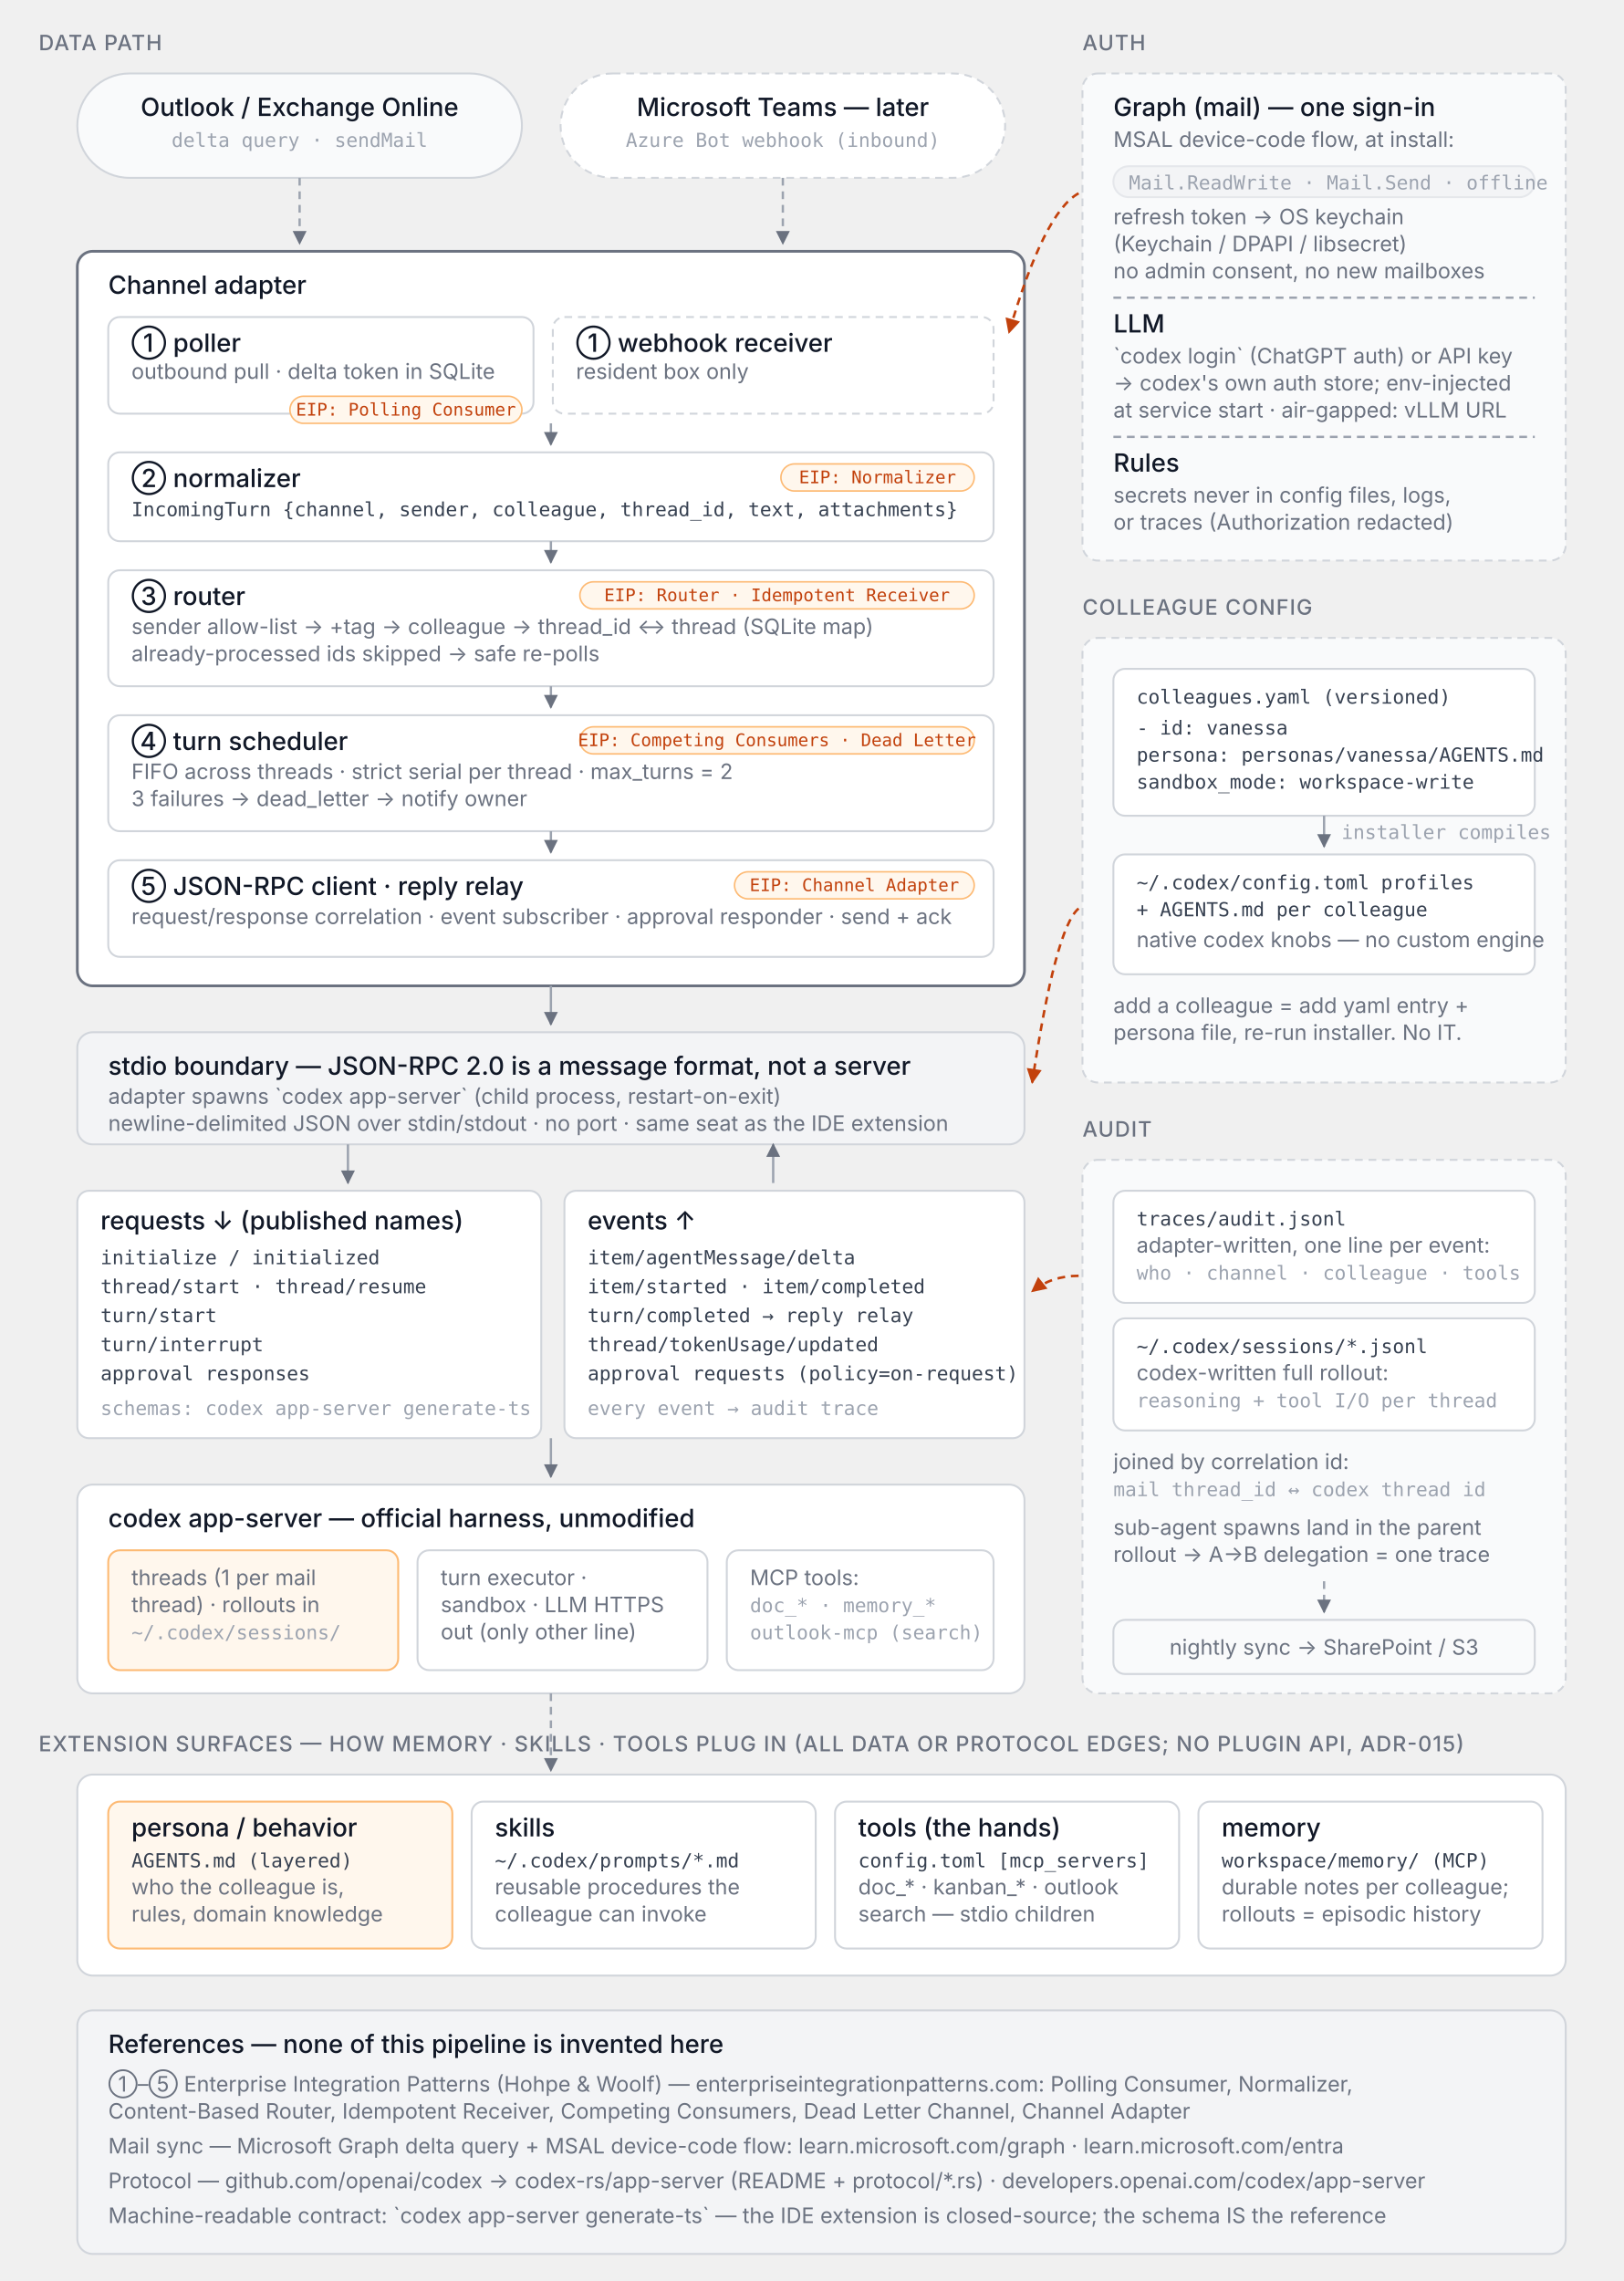
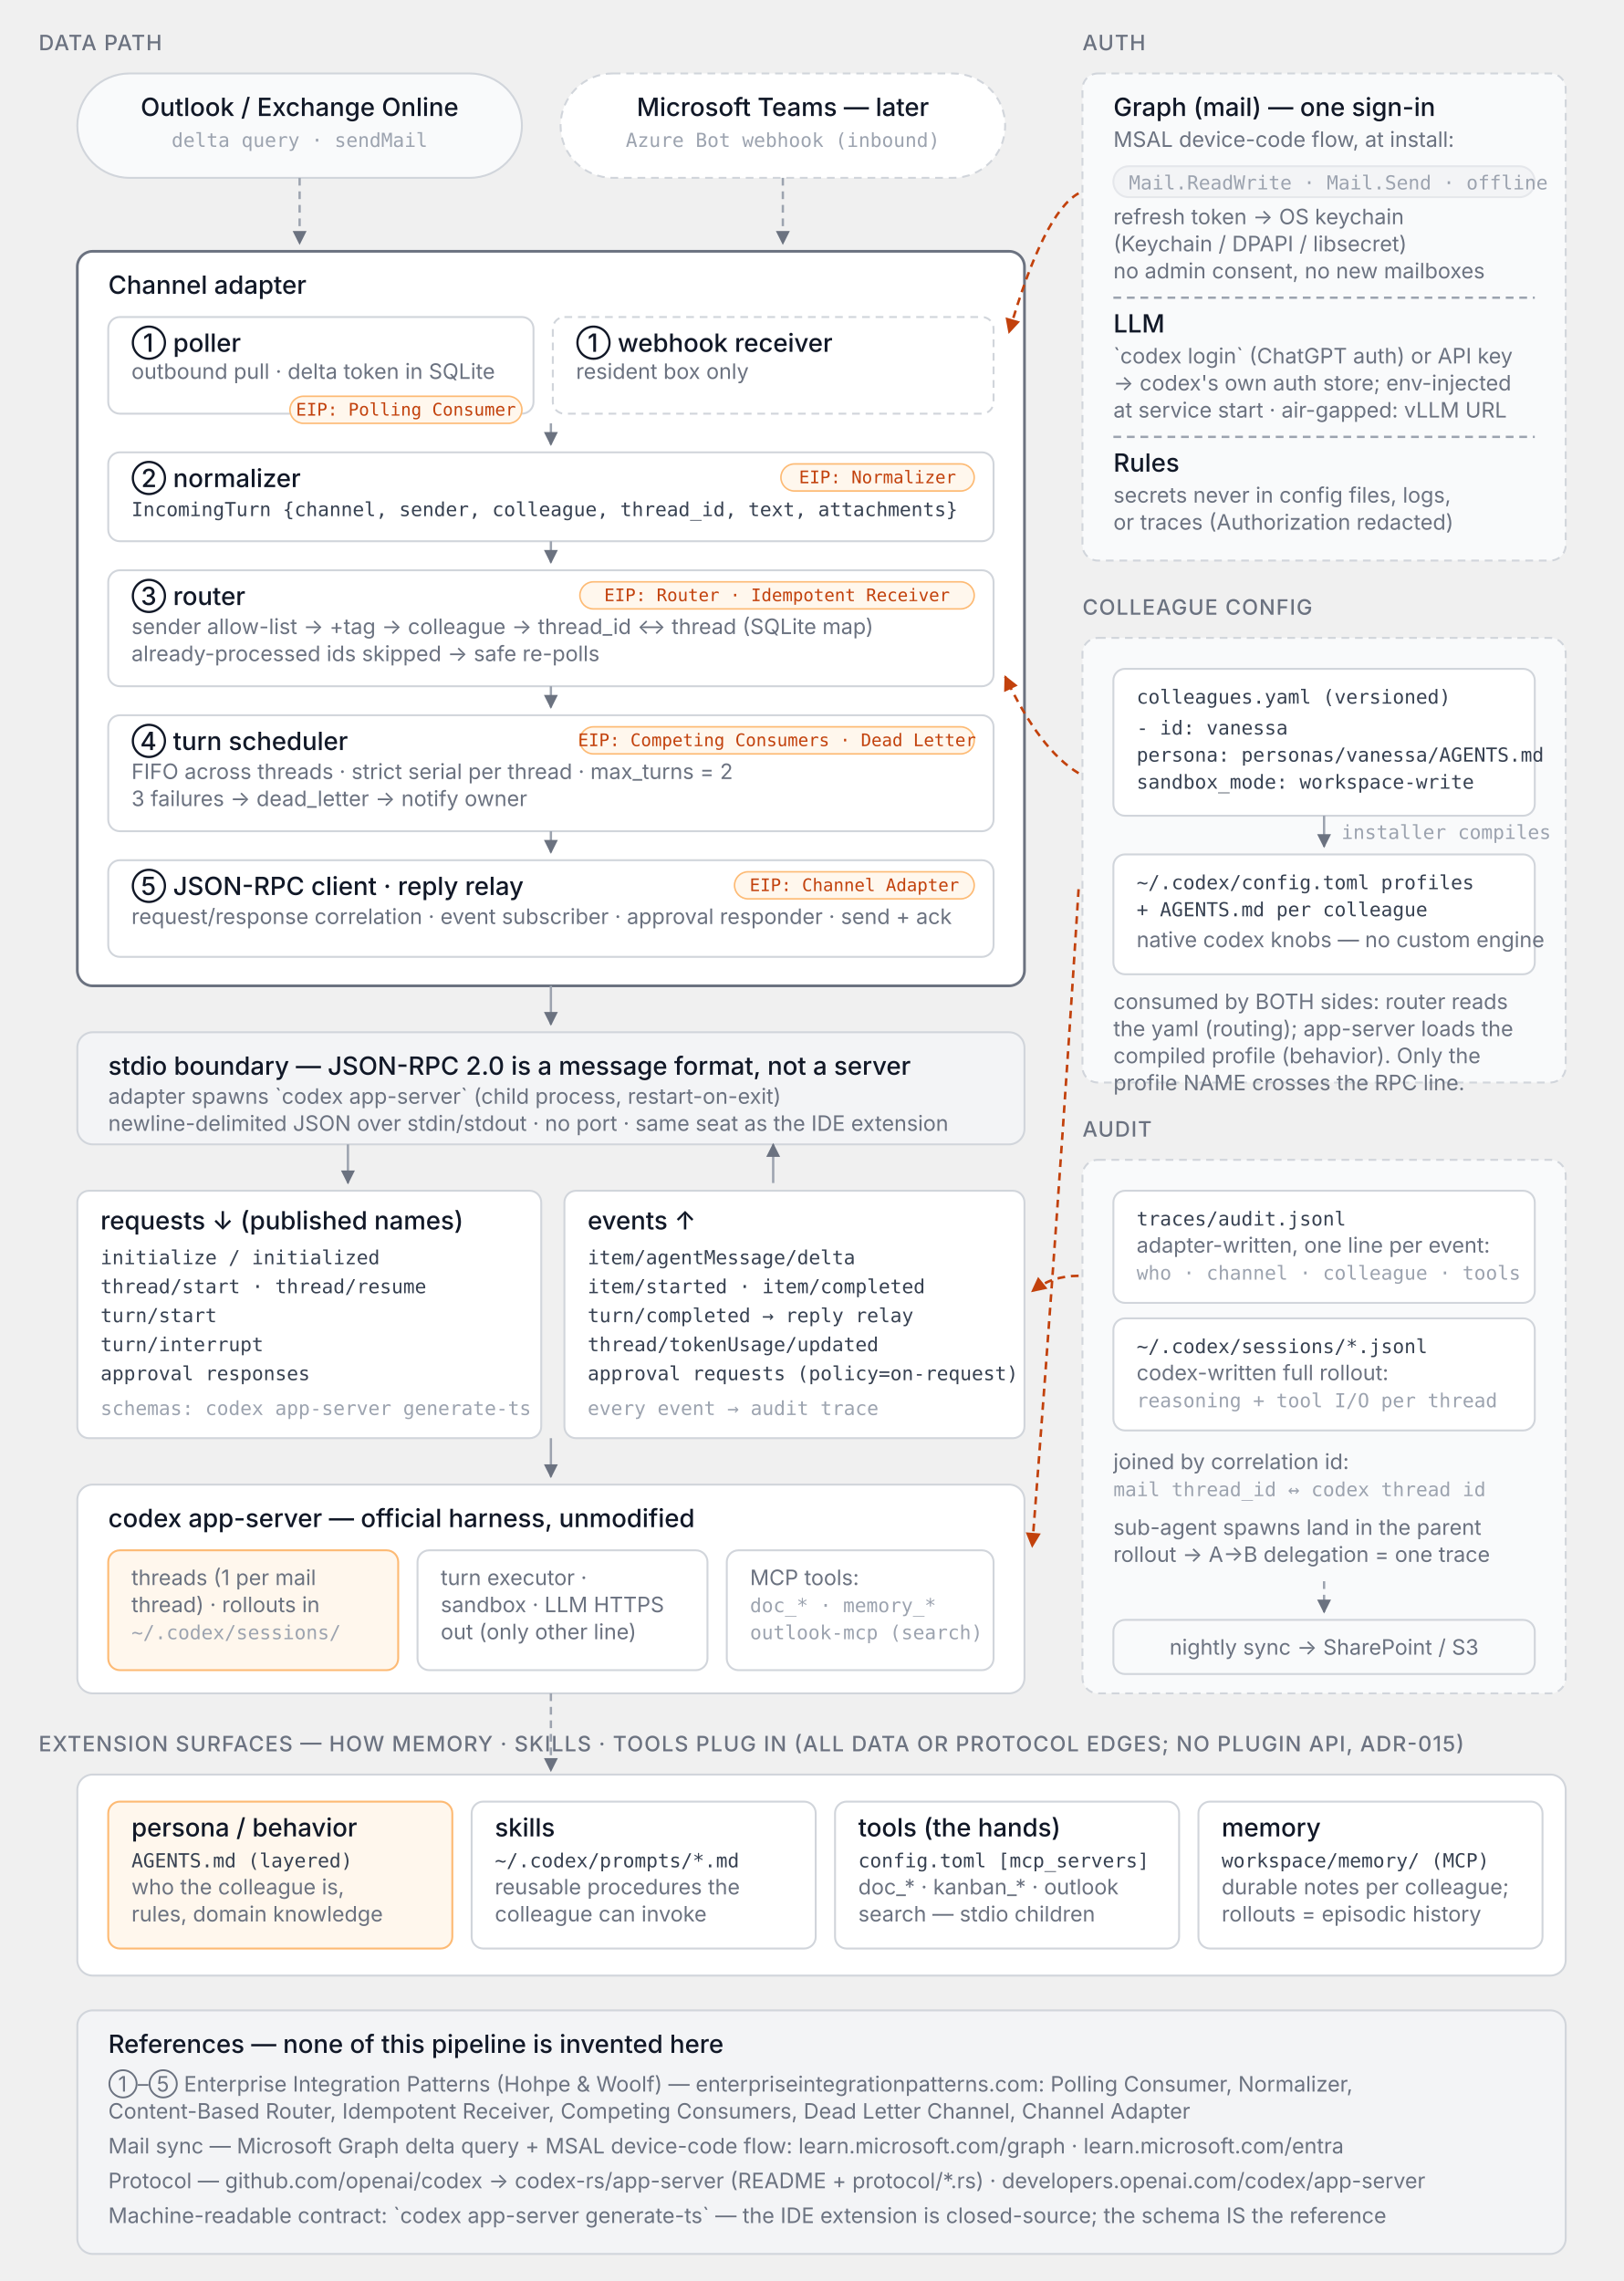
<svg xmlns="http://www.w3.org/2000/svg" viewBox="0 0 840 1180" role="img" font-family="ui-sans-serif, system-ui, -apple-system, sans-serif">
  <defs>
    <marker id="arr" viewBox="0 0 10 10" refX="9" refY="5" markerWidth="6" markerHeight="6" orient="auto">
      <path d="M0,0 L10,5 L0,10 z" fill="#6b7280" />
    </marker>
    <marker id="arrAccent" viewBox="0 0 10 10" refX="9" refY="5" markerWidth="6" markerHeight="6" orient="auto">
      <path d="M0,0 L10,5 L0,10 z" fill="#c2410c" />
    </marker>
  </defs>
  <style>
    .label { font-size: 13px; font-weight: 500; fill: #111827; }
    .sub { font-size: 11px; fill: #6b7280; }
    .port { font-size: 10px; fill: #9ca3af; font-family: ui-monospace, monospace; }
    .code { font-size: 10px; fill: #374151; font-family: ui-monospace, monospace; }
    .tier { font-size: 11px; font-weight: 500; fill: #6b7280; letter-spacing: 0.5px; text-transform: uppercase; }
    .eip { font-size: 9px; fill: #c2410c; font-family: ui-monospace, monospace; }
    .edge { stroke: #9ca3af; stroke-width: 1.2; fill: none; }
    .edgeAccent { stroke: #c2410c; stroke-width: 1.3; fill: none; }
    .edgeDash { stroke-dasharray: 4 3; }
    .box { fill: #ffffff; stroke: #d1d5db; stroke-width: 1; }
    .boxFuture { fill: #ffffff; stroke: #d1d5db; stroke-width: 1; stroke-dasharray: 4 3; }
    .boxAgent { fill: #fff7ed; stroke: #fdba74; stroke-width: 1; }
    .boxOwned { fill: #ffffff; stroke: #6b7280; stroke-width: 1.4; }
    .boxShared { fill: #f9fafb; stroke: #d1d5db; stroke-dasharray: 4 3; stroke-width: 1; }
    .boxCloud { fill: #f9fafb; stroke: #d1d5db; stroke-width: 1; }
    .pill { fill: #f3f4f6; stroke: #e5e7eb; stroke-width: 1; }
    .band { fill: #f3f4f6; stroke: #d1d5db; stroke-width: 1; }
    .chip { fill: #fff7ed; stroke: #fdba74; stroke-width: 0.8; }
  </style>
  <text x="20" y="26" class="tier">DATA PATH</text>
  <rect x="40" y="38" width="230" height="54" rx="27" class="boxCloud" />
  <text x="155" y="60" text-anchor="middle" class="label">Outlook / Exchange Online</text>
  <text x="155" y="76" text-anchor="middle" class="port">delta query · sendMail</text>
  <rect x="290" y="38" width="230" height="54" rx="27" class="boxFuture" />
  <text x="405" y="60" text-anchor="middle" class="label">Microsoft Teams — later</text>
  <text x="405" y="76" text-anchor="middle" class="port">Azure Bot webhook (inbound)</text>
  <line x1="155" y1="92" x2="155" y2="126" class="edge edgeDash" marker-end="url(#arr)" />
  <line x1="405" y1="92" x2="405" y2="126" class="edge edgeDash" marker-end="url(#arr)" />
  <rect x="40" y="130" width="490" height="380" rx="8" class="boxOwned" />
  <text x="56" y="152" class="label">Channel adapter</text>
  <rect x="56" y="164" width="220" height="50" rx="6" class="box" />
  <text x="68" y="182" class="label" font-size="12">① poller</text>
  <text x="68" y="196" class="sub">outbound pull · delta token in SQLite</text>
  <rect x="286" y="164" width="228" height="50" rx="6" class="boxFuture" />
  <text x="298" y="182" class="label" font-size="12">① webhook receiver</text>
  <text x="298" y="196" class="sub">resident box only</text>
  <rect x="150" y="205" width="120" height="14" rx="7" class="chip" />
  <text x="210" y="215" text-anchor="middle" class="eip">EIP: Polling Consumer</text>
  <line x1="285" y1="219" x2="285" y2="230" class="edge" marker-end="url(#arr)" />
  <rect x="56" y="234" width="458" height="46" rx="6" class="box" />
  <text x="68" y="252" class="label" font-size="12">② normalizer</text>
  <text x="68" y="267" class="code">IncomingTurn {channel, sender, colleague, thread_id, text, attachments}</text>
  <rect x="404" y="240" width="100" height="14" rx="7" class="chip" />
  <text x="454" y="250" text-anchor="middle" class="eip">EIP: Normalizer</text>
  <line x1="285" y1="280" x2="285" y2="291" class="edge" marker-end="url(#arr)" />
  <rect x="56" y="295" width="458" height="60" rx="6" class="box" />
  <text x="68" y="313" class="label" font-size="12">③ router</text>
  <text x="68" y="328" class="sub">sender allow-list → +tag → colleague → thread_id ↔ thread (SQLite map)</text>
  <text x="68" y="342" class="sub">already-processed ids skipped → safe re-polls</text>
  <rect x="300" y="301" width="204" height="14" rx="7" class="chip" />
  <text x="402" y="311" text-anchor="middle" class="eip">EIP: Router · Idempotent Receiver</text>
  <line x1="285" y1="355" x2="285" y2="366" class="edge" marker-end="url(#arr)" />
  <rect x="56" y="370" width="458" height="60" rx="6" class="box" />
  <text x="68" y="388" class="label" font-size="12">④ turn scheduler</text>
  <text x="68" y="403" class="sub">FIFO across threads · strict serial per thread · max_turns = 2</text>
  <text x="68" y="417" class="sub">3 failures → dead_letter → notify owner</text>
  <rect x="300" y="376" width="204" height="14" rx="7" class="chip" />
  <text x="402" y="386" text-anchor="middle" class="eip">EIP: Competing Consumers · Dead Letter</text>
  <line x1="285" y1="430" x2="285" y2="441" class="edge" marker-end="url(#arr)" />
  <rect x="56" y="445" width="458" height="50" rx="6" class="box" />
  <text x="68" y="463" class="label" font-size="12">⑤ JSON-RPC client · reply relay</text>
  <text x="68" y="478" class="sub">request/response correlation · event subscriber · approval responder · send + ack</text>
  <rect x="380" y="451" width="124" height="14" rx="7" class="chip" />
  <text x="442" y="461" text-anchor="middle" class="eip">EIP: Channel Adapter</text>
  <line x1="285" y1="510" x2="285" y2="530" class="edge" marker-end="url(#arr)" />
  <rect x="40" y="534" width="490" height="58" rx="8" class="band" />
  <text x="56" y="556" class="label" font-size="12">stdio boundary — JSON-RPC 2.0 is a message format, not a server</text>
  <text x="56" y="571" class="sub">adapter spawns `codex app-server` (child process, restart-on-exit)</text>
  <text x="56" y="585" class="sub">newline-delimited JSON over stdin/stdout · no port · same seat as the IDE extension</text>
  <line x1="180" y1="592" x2="180" y2="612" class="edge" marker-end="url(#arr)" />
  <line x1="400" y1="612" x2="400" y2="592" class="edge" marker-end="url(#arr)" />
  <rect x="40" y="616" width="240" height="128" rx="6" class="box" />
  <text x="52" y="636" class="label" font-size="12">requests ↓ (published names)</text>
  <text x="52" y="654" class="code">initialize / initialized</text>
  <text x="52" y="669" class="code">thread/start · thread/resume</text>
  <text x="52" y="684" class="code">turn/start</text>
  <text x="52" y="699" class="code">turn/interrupt</text>
  <text x="52" y="714" class="code">approval responses</text>
  <text x="52" y="732" class="port">schemas: codex app-server generate-ts</text>
  <rect x="292" y="616" width="238" height="128" rx="6" class="box" />
  <text x="304" y="636" class="label" font-size="12">events ↑</text>
  <text x="304" y="654" class="code">item/agentMessage/delta</text>
  <text x="304" y="669" class="code">item/started · item/completed</text>
  <text x="304" y="684" class="code">turn/completed → reply relay</text>
  <text x="304" y="699" class="code">thread/tokenUsage/updated</text>
  <text x="304" y="714" class="code">approval requests (policy=on-request)</text>
  <text x="304" y="732" class="port">every event → audit trace</text>
  <line x1="285" y1="744" x2="285" y2="764" class="edge" marker-end="url(#arr)" />
  <rect x="40" y="768" width="490" height="108" rx="8" class="box" />
  <text x="56" y="790" class="label">codex app-server — official harness, unmodified</text>
  <rect x="56" y="802" width="150" height="62" rx="6" class="boxAgent" />
  <text x="68" y="820" class="sub">threads (1 per mail</text>
  <text x="68" y="834" class="sub">thread) · rollouts in</text>
  <text x="68" y="848" class="port">~/.codex/sessions/</text>
  <rect x="216" y="802" width="150" height="62" rx="6" class="box" />
  <text x="228" y="820" class="sub">turn executor ·</text>
  <text x="228" y="834" class="sub">sandbox · LLM HTTPS</text>
  <text x="228" y="848" class="sub">out (only other line)</text>
  <rect x="376" y="802" width="138" height="62" rx="6" class="box" />
  <text x="388" y="820" class="sub">MCP tools:</text>
  <text x="388" y="834" class="port">doc_* · memory_*</text>
  <text x="388" y="848" class="port">outlook-mcp (search)</text>
  <text x="560" y="26" class="tier">AUTH</text>
  <rect x="560" y="38" width="250" height="252" rx="8" class="boxShared" />
  <text x="576" y="60" class="label" font-size="12">Graph (mail) — one sign-in</text>
  <text x="576" y="76" class="sub">MSAL device-code flow, at install:</text>
  <rect x="576" y="86" width="218" height="16" rx="8" class="pill" />
  <text x="584" y="98" class="port">Mail.ReadWrite · Mail.Send · offline</text>
  <text x="576" y="116" class="sub">refresh token → OS keychain</text>
  <text x="576" y="130" class="sub">(Keychain / DPAPI / libsecret)</text>
  <text x="576" y="144" class="sub">no admin consent, no new mailboxes</text>
  <line x1="576" y1="154" x2="794" y2="154" class="edge edgeDash" />
  <text x="576" y="172" class="label" font-size="12">LLM</text>
  <text x="576" y="188" class="sub">`codex login` (ChatGPT auth) or API key</text>
  <text x="576" y="202" class="sub">→ codex's own auth store; env-injected</text>
  <text x="576" y="216" class="sub">at service start · air-gapped: vLLM URL</text>
  <line x1="576" y1="226" x2="794" y2="226" class="edge edgeDash" />
  <text x="576" y="244" class="label" font-size="12">Rules</text>
  <text x="576" y="260" class="sub">secrets never in config files, logs,</text>
  <text x="576" y="274" class="sub">or traces (Authorization redacted)</text>
  <text x="560" y="318" class="tier">COLLEAGUE CONFIG</text>
  <rect x="560" y="330" width="250" height="230" rx="8" class="boxShared" />
  <rect x="576" y="346" width="218" height="76" rx="6" class="box" />
  <text x="588" y="364" class="code">colleagues.yaml (versioned)</text>
  <text x="588" y="380" class="code">- id: vanessa</text>
  <text x="588" y="394" class="code">  persona: personas/vanessa/AGENTS.md</text>
  <text x="588" y="408" class="code">  sandbox_mode: workspace-write</text>
  <line x1="685" y1="422" x2="685" y2="438" class="edge" marker-end="url(#arr)" />
  <text x="694" y="434" class="port">installer compiles</text>
  <rect x="576" y="442" width="218" height="62" rx="6" class="box" />
  <text x="588" y="460" class="code">~/.codex/config.toml profiles</text>
  <text x="588" y="474" class="code">+ AGENTS.md per colleague</text>
  <text x="588" y="490" class="sub">native codex knobs — no custom engine</text>
-   <text x="576" y="524" class="sub">add a colleague = add yaml entry +</text>
-   <text x="576" y="538" class="sub">persona file, re-run installer. No IT.</text>
+   <text x="576" y="522" class="sub">consumed by BOTH sides: router reads</text>
+   <text x="576" y="536" class="sub">the yaml (routing); app-server loads the</text>
+   <text x="576" y="550" class="sub">compiled profile (behavior). Only the</text>
+   <text x="576" y="564" class="sub">profile NAME crosses the RPC line.</text>
  <text x="560" y="588" class="tier">AUDIT</text>
  <rect x="560" y="600" width="250" height="276" rx="8" class="boxShared" />
  <rect x="576" y="616" width="218" height="58" rx="6" class="box" />
  <text x="588" y="634" class="code">traces/audit.jsonl</text>
  <text x="588" y="648" class="sub">adapter-written, one line per event:</text>
  <text x="588" y="662" class="port">who · channel · colleague · tools</text>
  <rect x="576" y="682" width="218" height="58" rx="6" class="box" />
  <text x="588" y="700" class="code">~/.codex/sessions/*.jsonl</text>
  <text x="588" y="714" class="sub">codex-written full rollout:</text>
  <text x="588" y="728" class="port">reasoning + tool I/O per thread</text>
  <text x="576" y="760" class="sub">joined by correlation id:</text>
  <text x="576" y="774" class="port">mail thread_id ↔ codex thread id</text>
  <text x="576" y="794" class="sub">sub-agent spawns land in the parent</text>
  <text x="576" y="808" class="sub">rollout → A→B delegation = one trace</text>
  <line x1="685" y1="818" x2="685" y2="834" class="edge edgeDash" marker-end="url(#arr)" />
  <rect x="576" y="838" width="218" height="28" rx="6" class="boxCloud" />
  <text x="685" y="856" text-anchor="middle" class="sub">nightly sync → SharePoint / S3</text>
  <path d="M 558 100 Q 540 110 522 172" class="edgeAccent edgeDash" fill="none" marker-end="url(#arrAccent)" />
-   <path d="M 558 470 Q 546 480 534 560" class="edgeAccent edgeDash" fill="none" marker-end="url(#arrAccent)" />
+   <path d="M 558 400 Q 538 388 520 350" class="edgeAccent edgeDash" fill="none" marker-end="url(#arrAccent)" />
+   <path d="M 558 460 Q 548 620 534 800" class="edgeAccent edgeDash" fill="none" marker-end="url(#arrAccent)" />
  <path d="M 558 660 Q 544 660 534 668" class="edgeAccent edgeDash" fill="none" marker-end="url(#arrAccent)" />
  <text x="20" y="906" class="tier">EXTENSION SURFACES — HOW MEMORY · SKILLS · TOOLS PLUG IN (ALL DATA OR PROTOCOL EDGES; NO PLUGIN API, ADR-015)</text>
  <rect x="40" y="918" width="770" height="104" rx="8" class="box" />
  <rect x="56" y="932" width="178" height="76" rx="6" class="boxAgent" />
  <text x="68" y="950" class="label" font-size="12">persona / behavior</text>
  <text x="68" y="966" class="code">AGENTS.md (layered)</text>
  <text x="68" y="980" class="sub">who the colleague is,</text>
  <text x="68" y="994" class="sub">rules, domain knowledge</text>
  <rect x="244" y="932" width="178" height="76" rx="6" class="box" />
  <text x="256" y="950" class="label" font-size="12">skills</text>
  <text x="256" y="966" class="code">~/.codex/prompts/*.md</text>
  <text x="256" y="980" class="sub">reusable procedures the</text>
  <text x="256" y="994" class="sub">colleague can invoke</text>
  <rect x="432" y="932" width="178" height="76" rx="6" class="box" />
  <text x="444" y="950" class="label" font-size="12">tools (the hands)</text>
  <text x="444" y="966" class="code">config.toml [mcp_servers]</text>
  <text x="444" y="980" class="sub">doc_* · kanban_* · outlook</text>
  <text x="444" y="994" class="sub">search — stdio children</text>
  <rect x="620" y="932" width="178" height="76" rx="6" class="box" />
  <text x="632" y="950" class="label" font-size="12">memory</text>
  <text x="632" y="966" class="code">workspace/memory/ (MCP)</text>
  <text x="632" y="980" class="sub">durable notes per colleague;</text>
  <text x="632" y="994" class="sub">rollouts = episodic history</text>
  <line x1="285" y1="876" x2="285" y2="916" class="edge edgeDash" marker-end="url(#arr)" />
  <rect x="40" y="1040" width="770" height="126" rx="8" class="band" />
  <text x="56" y="1062" class="label" font-size="12">References — none of this pipeline is invented here</text>
  <text x="56" y="1082" class="sub">①–⑤  Enterprise Integration Patterns (Hohpe &amp; Woolf) — enterpriseintegrationpatterns.com: Polling Consumer, Normalizer,</text>
  <text x="56" y="1096" class="sub">Content-Based Router, Idempotent Receiver, Competing Consumers, Dead Letter Channel, Channel Adapter</text>
  <text x="56" y="1114" class="sub">Mail sync — Microsoft Graph delta query + MSAL device-code flow: learn.microsoft.com/graph · learn.microsoft.com/entra</text>
  <text x="56" y="1132" class="sub">Protocol — github.com/openai/codex → codex-rs/app-server (README + protocol/*.rs) · developers.openai.com/codex/app-server</text>
  <text x="56" y="1150" class="sub">Machine-readable contract: `codex app-server generate-ts` — the IDE extension is closed-source; the schema IS the reference</text>
</svg>
